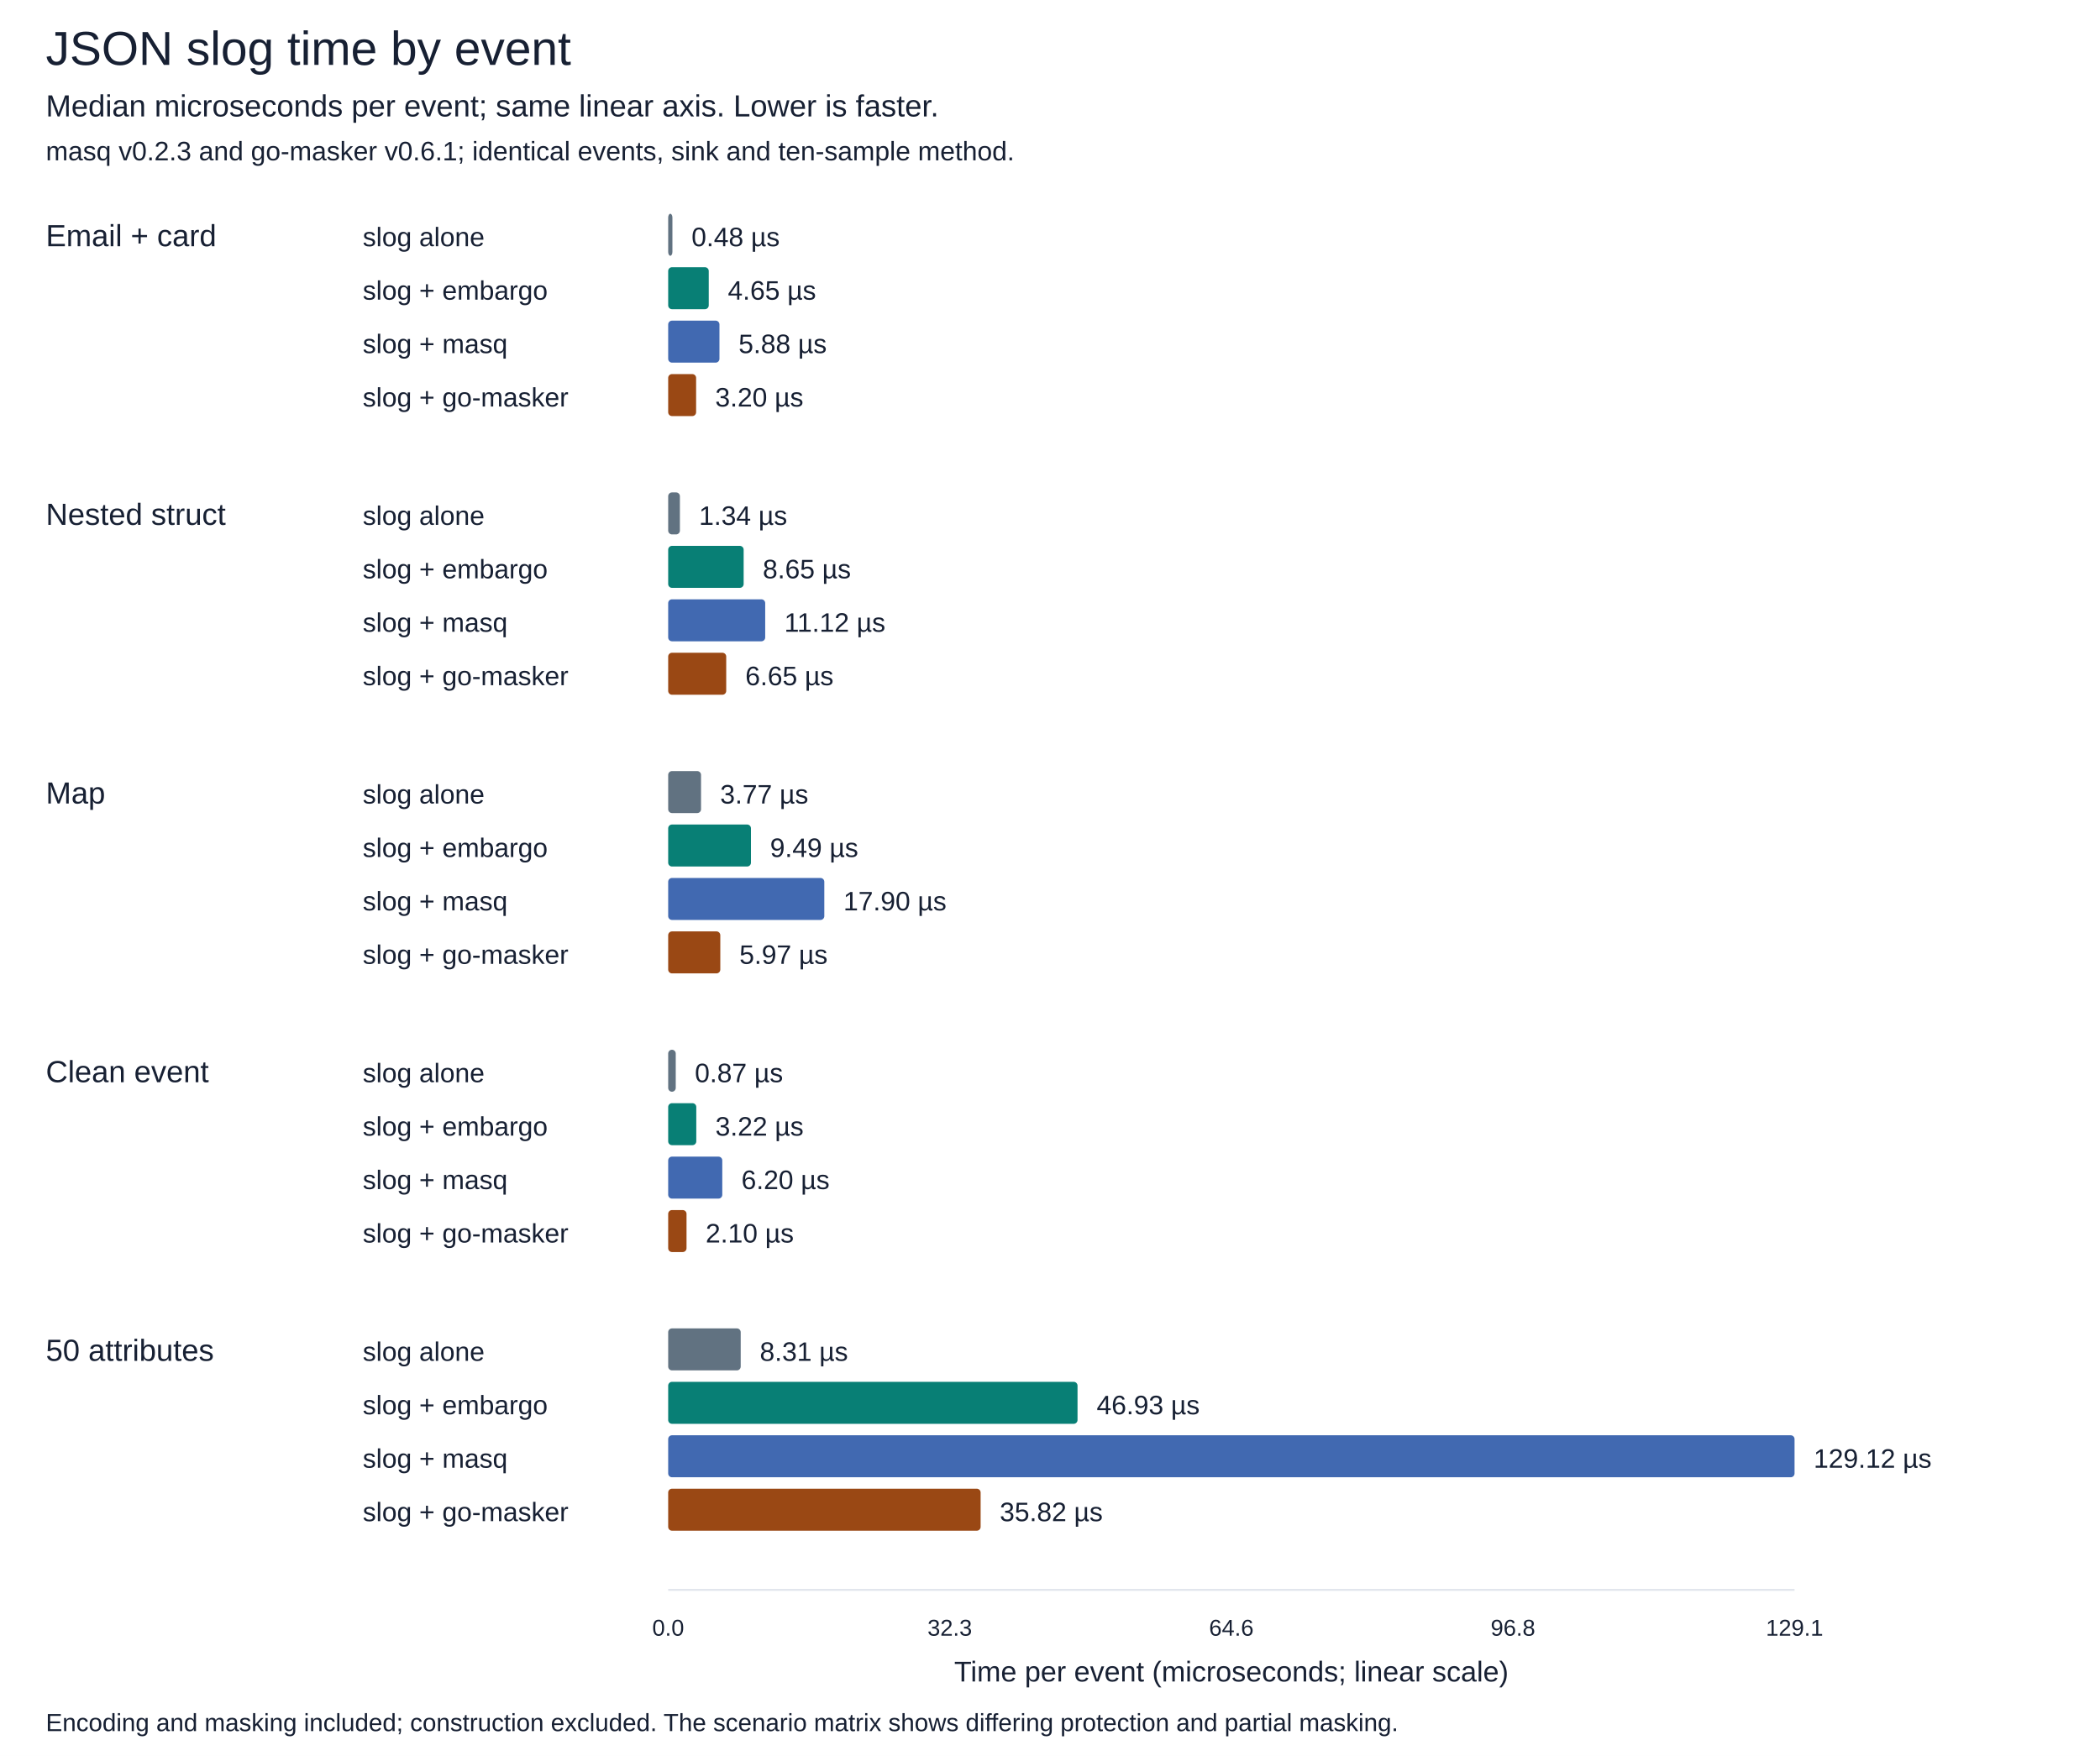
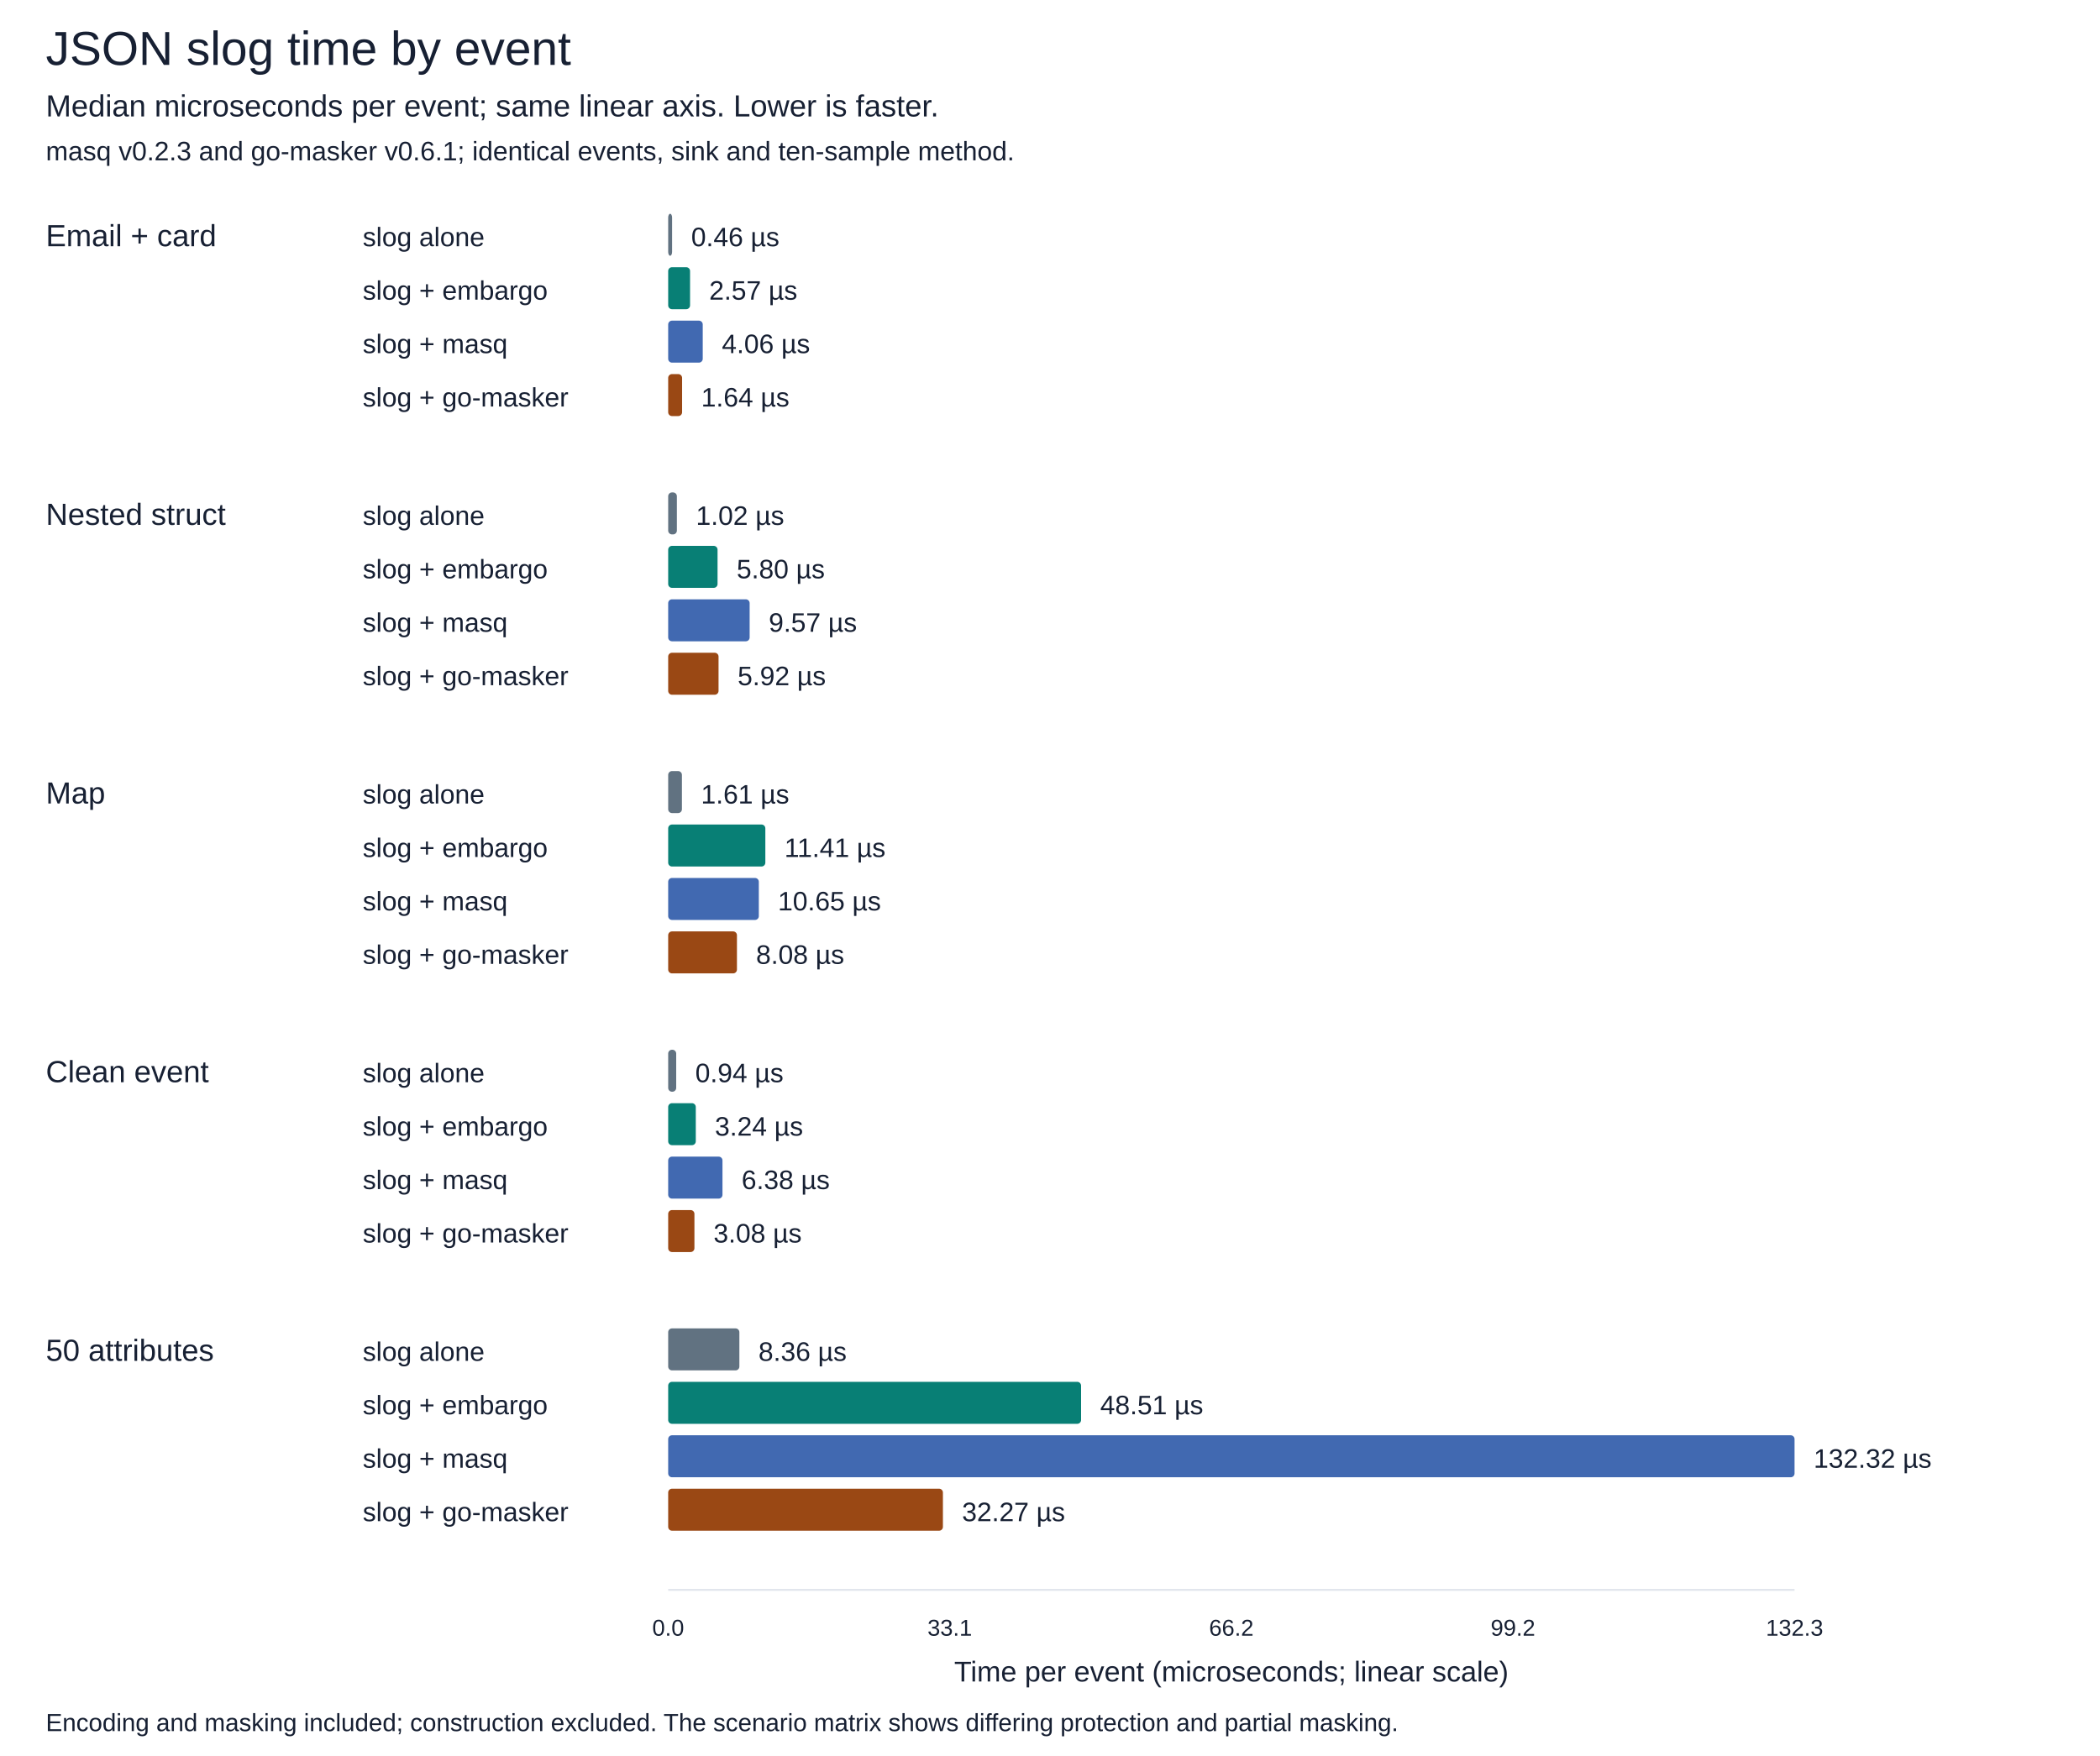
<svg xmlns="http://www.w3.org/2000/svg" width="1100" height="920" viewBox="0 0 1100 920" role="img">
  <rect width="100%" height="100%" fill="white" />
  <g font-family="Arial, sans-serif" font-size="15" fill="#172033">
    <text x="24" y="34" font-size="25" fill="#172033" text-anchor="start">JSON slog time by event</text>
    <text x="24" y="61" font-size="16" fill="#172033" text-anchor="start">Median microseconds per event; same linear axis. Lower is faster.</text>
    <text x="24" y="84" font-size="14" fill="#172033" text-anchor="start">masq v0.2.3 and go-masker v0.6.1; identical events, sink and ten-sample method.</text>
    <text x="24" y="129" font-size="16" fill="#172033" text-anchor="start">Email + card</text>
    <text x="190" y="129" font-size="14" fill="#172033" text-anchor="start">slog alone</text>
-     <rect x="350" y="112" width="2.22" height="22" rx="2" fill="#617281" />
-     <text x="362.22" y="129" font-size="14" fill="#172033" text-anchor="start">0.48 µs</text>
+     <rect x="350" y="112" width="2.05" height="22" rx="2" fill="#617281" />
+     <text x="362.05" y="129" font-size="14" fill="#172033" text-anchor="start">0.46 µs</text>
    <text x="190" y="157" font-size="14" fill="#172033" text-anchor="start">slog + embargo</text>
-     <rect x="350" y="140" width="21.25" height="22" rx="2" fill="#087f75" />
-     <text x="381.25" y="157" font-size="14" fill="#172033" text-anchor="start">4.65 µs</text>
+     <rect x="350" y="140" width="11.46" height="22" rx="2" fill="#087f75" />
+     <text x="371.46" y="157" font-size="14" fill="#172033" text-anchor="start">2.57 µs</text>
    <text x="190" y="185" font-size="14" fill="#172033" text-anchor="start">slog + masq</text>
-     <rect x="350" y="168" width="26.86" height="22" rx="2" fill="#4169b1" />
-     <text x="386.86" y="185" font-size="14" fill="#172033" text-anchor="start">5.88 µs</text>
+     <rect x="350" y="168" width="18.10" height="22" rx="2" fill="#4169b1" />
+     <text x="378.1" y="185" font-size="14" fill="#172033" text-anchor="start">4.06 µs</text>
    <text x="190" y="213" font-size="14" fill="#172033" text-anchor="start">slog + go-masker</text>
-     <rect x="350" y="196" width="14.63" height="22" rx="2" fill="#9a4814" />
-     <text x="374.63" y="213" font-size="14" fill="#172033" text-anchor="start">3.20 µs</text>
+     <rect x="350" y="196" width="7.29" height="22" rx="2" fill="#9a4814" />
+     <text x="367.29" y="213" font-size="14" fill="#172033" text-anchor="start">1.64 µs</text>
    <text x="24" y="275" font-size="16" fill="#172033" text-anchor="start">Nested struct</text>
    <text x="190" y="275" font-size="14" fill="#172033" text-anchor="start">slog alone</text>
-     <rect x="350" y="258" width="6.14" height="22" rx="2" fill="#617281" />
-     <text x="366.14" y="275" font-size="14" fill="#172033" text-anchor="start">1.34 µs</text>
+     <rect x="350" y="258" width="4.56" height="22" rx="2" fill="#617281" />
+     <text x="364.56" y="275" font-size="14" fill="#172033" text-anchor="start">1.02 µs</text>
    <text x="190" y="303" font-size="14" fill="#172033" text-anchor="start">slog + embargo</text>
-     <rect x="350" y="286" width="39.53" height="22" rx="2" fill="#087f75" />
-     <text x="399.53" y="303" font-size="14" fill="#172033" text-anchor="start">8.65 µs</text>
+     <rect x="350" y="286" width="25.86" height="22" rx="2" fill="#087f75" />
+     <text x="385.86" y="303" font-size="14" fill="#172033" text-anchor="start">5.80 µs</text>
    <text x="190" y="331" font-size="14" fill="#172033" text-anchor="start">slog + masq</text>
-     <rect x="350" y="314" width="50.82" height="22" rx="2" fill="#4169b1" />
-     <text x="410.82" y="331" font-size="14" fill="#172033" text-anchor="start">11.12 µs</text>
+     <rect x="350" y="314" width="42.67" height="22" rx="2" fill="#4169b1" />
+     <text x="402.67" y="331" font-size="14" fill="#172033" text-anchor="start">9.57 µs</text>
    <text x="190" y="359" font-size="14" fill="#172033" text-anchor="start">slog + go-masker</text>
-     <rect x="350" y="342" width="30.40" height="22" rx="2" fill="#9a4814" />
-     <text x="390.4" y="359" font-size="14" fill="#172033" text-anchor="start">6.65 µs</text>
+     <rect x="350" y="342" width="26.38" height="22" rx="2" fill="#9a4814" />
+     <text x="386.38" y="359" font-size="14" fill="#172033" text-anchor="start">5.92 µs</text>
    <text x="24" y="421" font-size="16" fill="#172033" text-anchor="start">Map</text>
    <text x="190" y="421" font-size="14" fill="#172033" text-anchor="start">slog alone</text>
-     <rect x="350" y="404" width="17.21" height="22" rx="2" fill="#617281" />
-     <text x="377.21" y="421" font-size="14" fill="#172033" text-anchor="start">3.77 µs</text>
+     <rect x="350" y="404" width="7.20" height="22" rx="2" fill="#617281" />
+     <text x="367.2" y="421" font-size="14" fill="#172033" text-anchor="start">1.61 µs</text>
    <text x="190" y="449" font-size="14" fill="#172033" text-anchor="start">slog + embargo</text>
-     <rect x="350" y="432" width="43.36" height="22" rx="2" fill="#087f75" />
-     <text x="403.36" y="449" font-size="14" fill="#172033" text-anchor="start">9.49 µs</text>
+     <rect x="350" y="432" width="50.89" height="22" rx="2" fill="#087f75" />
+     <text x="410.89" y="449" font-size="14" fill="#172033" text-anchor="start">11.41 µs</text>
    <text x="190" y="477" font-size="14" fill="#172033" text-anchor="start">slog + masq</text>
-     <rect x="350" y="460" width="81.78" height="22" rx="2" fill="#4169b1" />
-     <text x="441.78" y="477" font-size="14" fill="#172033" text-anchor="start">17.90 µs</text>
+     <rect x="350" y="460" width="47.48" height="22" rx="2" fill="#4169b1" />
+     <text x="407.48" y="477" font-size="14" fill="#172033" text-anchor="start">10.65 µs</text>
    <text x="190" y="505" font-size="14" fill="#172033" text-anchor="start">slog + go-masker</text>
-     <rect x="350" y="488" width="27.30" height="22" rx="2" fill="#9a4814" />
-     <text x="387.3" y="505" font-size="14" fill="#172033" text-anchor="start">5.97 µs</text>
+     <rect x="350" y="488" width="36.02" height="22" rx="2" fill="#9a4814" />
+     <text x="396.02" y="505" font-size="14" fill="#172033" text-anchor="start">8.08 µs</text>
    <text x="24" y="567" font-size="16" fill="#172033" text-anchor="start">Clean event</text>
    <text x="190" y="567" font-size="14" fill="#172033" text-anchor="start">slog alone</text>
-     <rect x="350" y="550" width="3.96" height="22" rx="2" fill="#617281" />
-     <text x="363.96" y="567" font-size="14" fill="#172033" text-anchor="start">0.87 µs</text>
+     <rect x="350" y="550" width="4.20" height="22" rx="2" fill="#617281" />
+     <text x="364.2" y="567" font-size="14" fill="#172033" text-anchor="start">0.94 µs</text>
    <text x="190" y="595" font-size="14" fill="#172033" text-anchor="start">slog + embargo</text>
-     <rect x="350" y="578" width="14.72" height="22" rx="2" fill="#087f75" />
-     <text x="374.72" y="595" font-size="14" fill="#172033" text-anchor="start">3.22 µs</text>
+     <rect x="350" y="578" width="14.46" height="22" rx="2" fill="#087f75" />
+     <text x="374.46" y="595" font-size="14" fill="#172033" text-anchor="start">3.24 µs</text>
    <text x="190" y="623" font-size="14" fill="#172033" text-anchor="start">slog + masq</text>
-     <rect x="350" y="606" width="28.34" height="22" rx="2" fill="#4169b1" />
-     <text x="388.34" y="623" font-size="14" fill="#172033" text-anchor="start">6.20 µs</text>
+     <rect x="350" y="606" width="28.44" height="22" rx="2" fill="#4169b1" />
+     <text x="388.44" y="623" font-size="14" fill="#172033" text-anchor="start">6.38 µs</text>
    <text x="190" y="651" font-size="14" fill="#172033" text-anchor="start">slog + go-masker</text>
-     <rect x="350" y="634" width="9.61" height="22" rx="2" fill="#9a4814" />
-     <text x="369.61" y="651" font-size="14" fill="#172033" text-anchor="start">2.10 µs</text>
+     <rect x="350" y="634" width="13.75" height="22" rx="2" fill="#9a4814" />
+     <text x="373.75" y="651" font-size="14" fill="#172033" text-anchor="start">3.08 µs</text>
    <text x="24" y="713" font-size="16" fill="#172033" text-anchor="start">50 attributes</text>
    <text x="190" y="713" font-size="14" fill="#172033" text-anchor="start">slog alone</text>
-     <rect x="350" y="696" width="37.99" height="22" rx="2" fill="#617281" />
-     <text x="397.99" y="713" font-size="14" fill="#172033" text-anchor="start">8.31 µs</text>
+     <rect x="350" y="696" width="37.29" height="22" rx="2" fill="#617281" />
+     <text x="397.29" y="713" font-size="14" fill="#172033" text-anchor="start">8.36 µs</text>
    <text x="190" y="741" font-size="14" fill="#172033" text-anchor="start">slog + embargo</text>
-     <rect x="350" y="724" width="214.42" height="22" rx="2" fill="#087f75" />
-     <text x="574.42" y="741" font-size="14" fill="#172033" text-anchor="start">46.93 µs</text>
+     <rect x="350" y="724" width="216.28" height="22" rx="2" fill="#087f75" />
+     <text x="576.28" y="741" font-size="14" fill="#172033" text-anchor="start">48.51 µs</text>
    <text x="190" y="769" font-size="14" fill="#172033" text-anchor="start">slog + masq</text>
    <rect x="350" y="752" width="590.00" height="22" rx="2" fill="#4169b1" />
-     <text x="950.0" y="769" font-size="14" fill="#172033" text-anchor="start">129.12 µs</text>
+     <text x="950.0" y="769" font-size="14" fill="#172033" text-anchor="start">132.32 µs</text>
    <text x="190" y="797" font-size="14" fill="#172033" text-anchor="start">slog + go-masker</text>
-     <rect x="350" y="780" width="163.66" height="22" rx="2" fill="#9a4814" />
-     <text x="523.66" y="797" font-size="14" fill="#172033" text-anchor="start">35.82 µs</text>
+     <rect x="350" y="780" width="143.91" height="22" rx="2" fill="#9a4814" />
+     <text x="503.91" y="797" font-size="14" fill="#172033" text-anchor="start">32.27 µs</text>
    <path d="M350,833 L940,833" stroke="#e1e5ec" />
    <text x="350.0" y="857" font-size="12" fill="#172033" text-anchor="middle">0.0</text>
-     <text x="497.5" y="857" font-size="12" fill="#172033" text-anchor="middle">32.3</text>
-     <text x="645.0" y="857" font-size="12" fill="#172033" text-anchor="middle">64.6</text>
-     <text x="792.5" y="857" font-size="12" fill="#172033" text-anchor="middle">96.8</text>
-     <text x="940.0" y="857" font-size="12" fill="#172033" text-anchor="middle">129.1</text>
+     <text x="497.5" y="857" font-size="12" fill="#172033" text-anchor="middle">33.1</text>
+     <text x="645.0" y="857" font-size="12" fill="#172033" text-anchor="middle">66.2</text>
+     <text x="792.5" y="857" font-size="12" fill="#172033" text-anchor="middle">99.2</text>
+     <text x="940.0" y="857" font-size="12" fill="#172033" text-anchor="middle">132.3</text>
    <text x="645" y="881" font-size="15" fill="#172033" text-anchor="middle">Time per event (microseconds; linear scale)</text>
    <text x="24" y="907" font-size="13" fill="#172033" text-anchor="start">Encoding and masking included; construction excluded. The scenario matrix shows differing protection and partial masking.</text>
  </g>
</svg>
